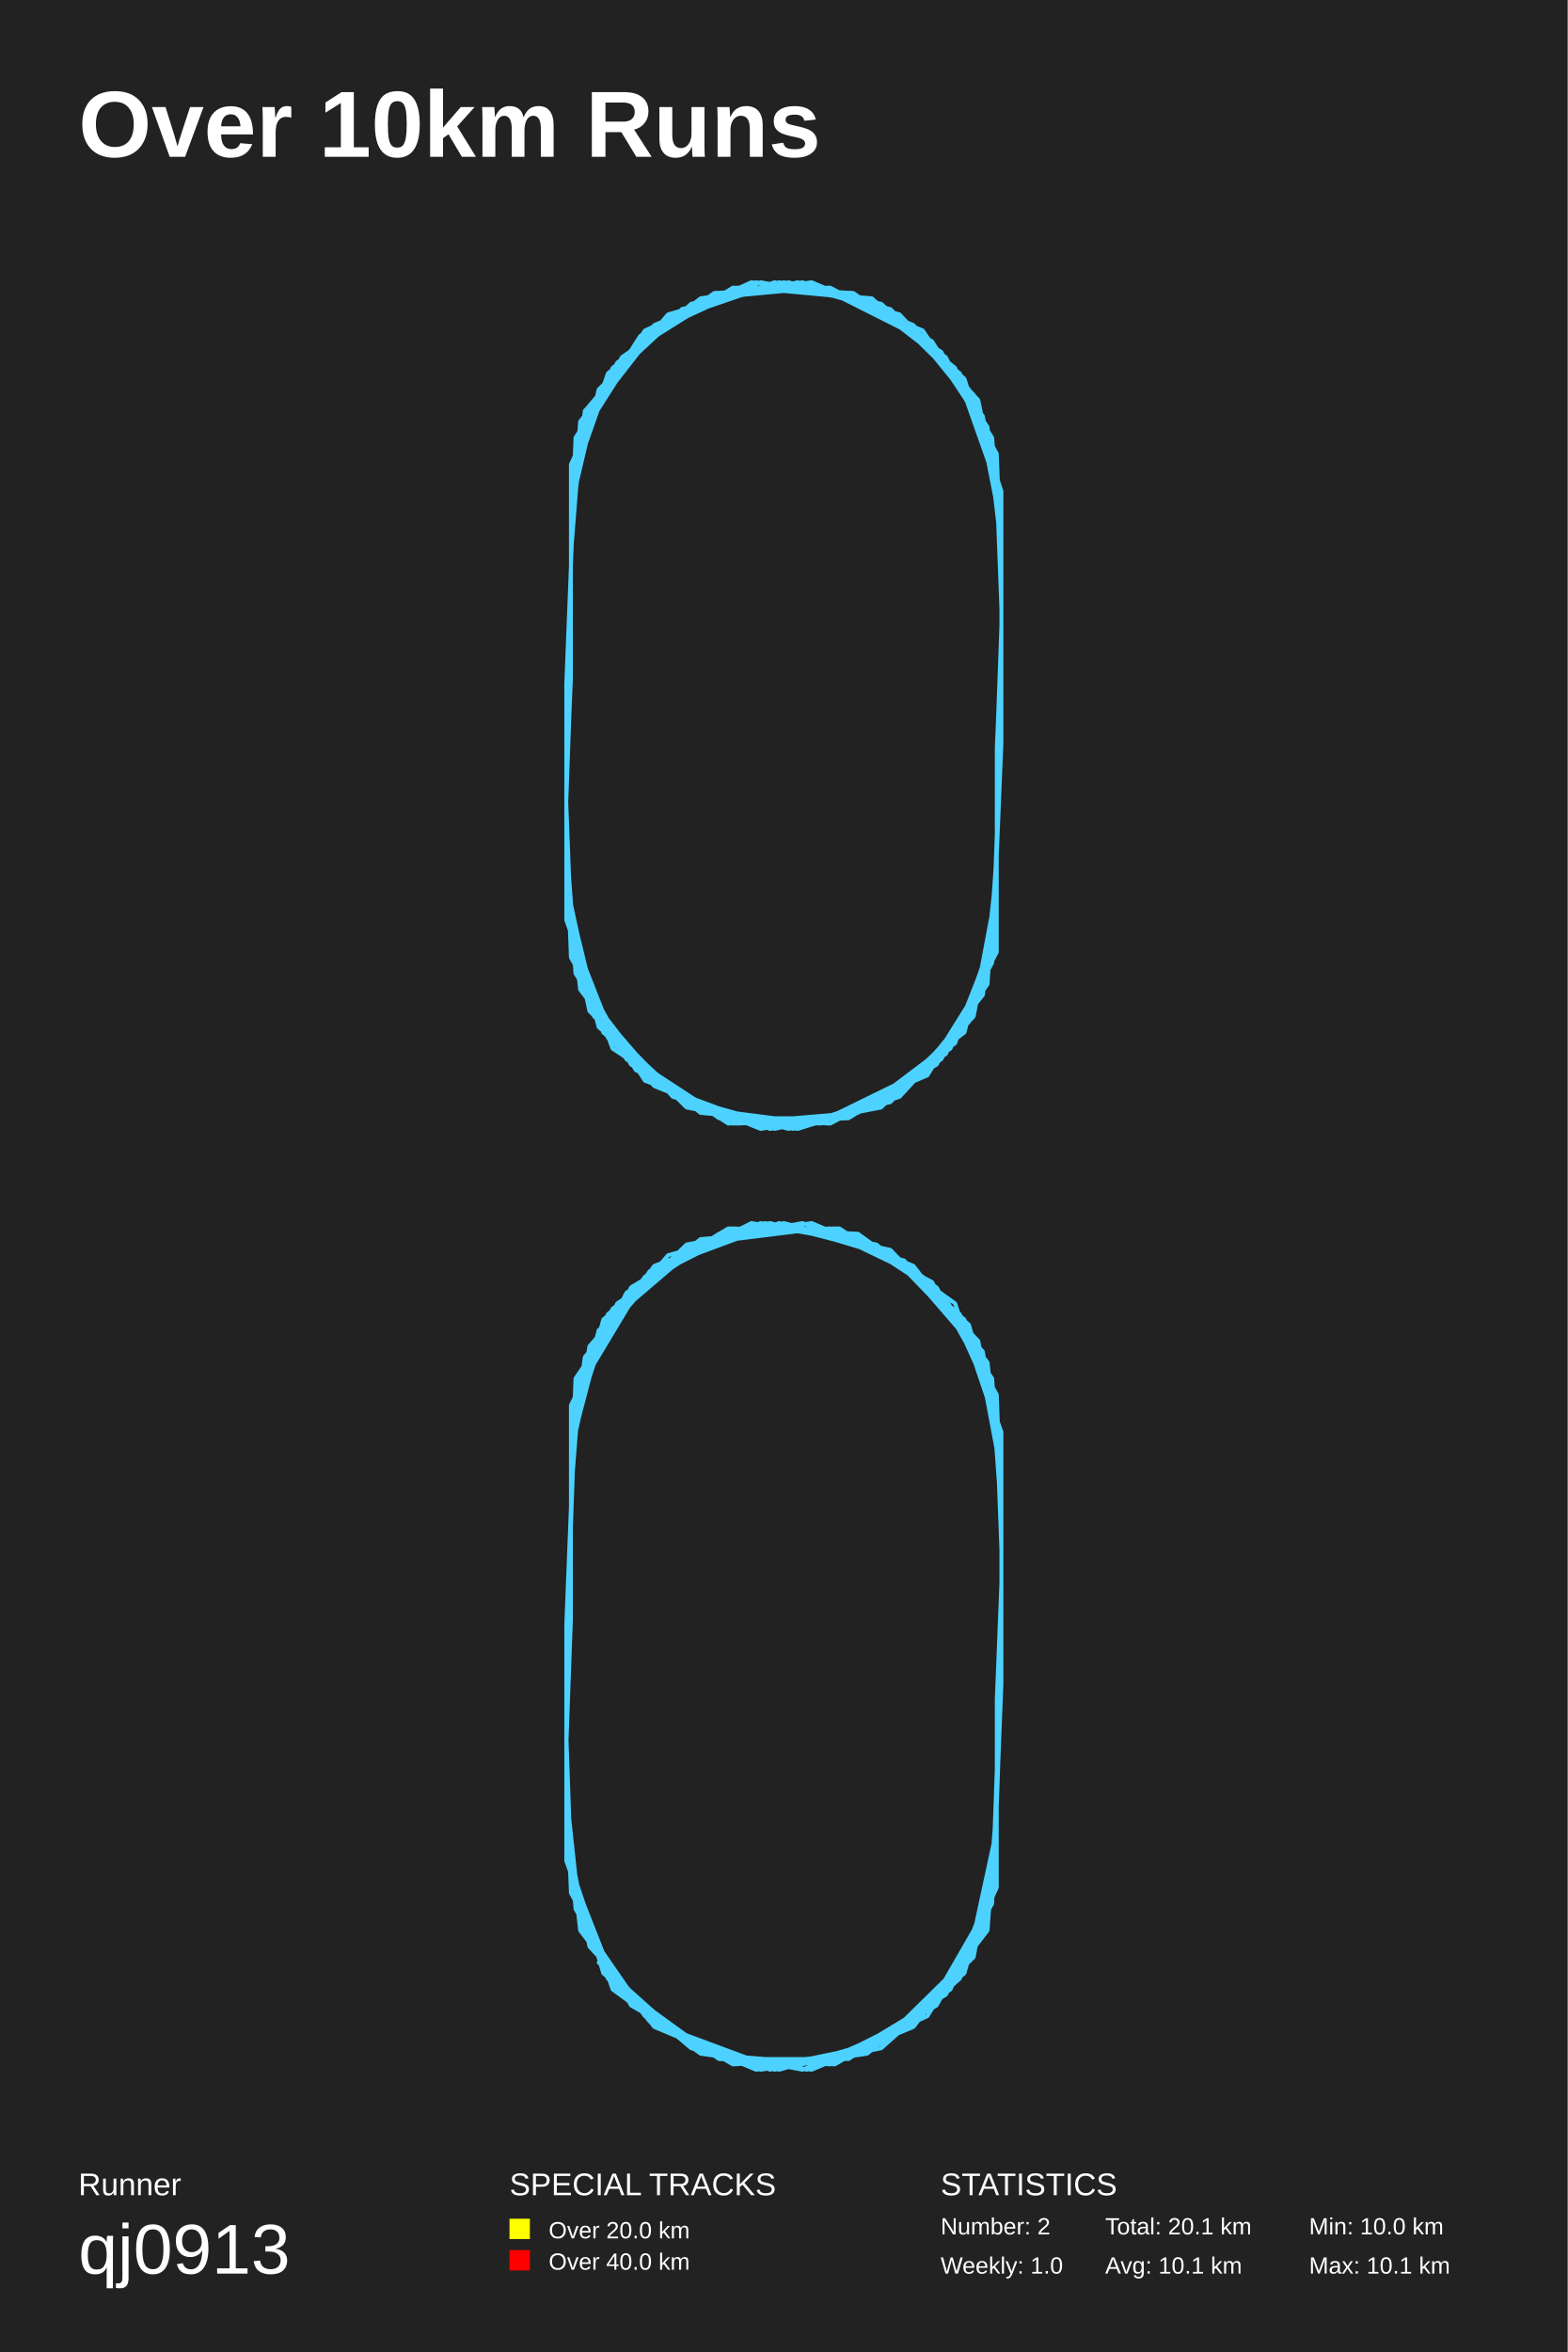
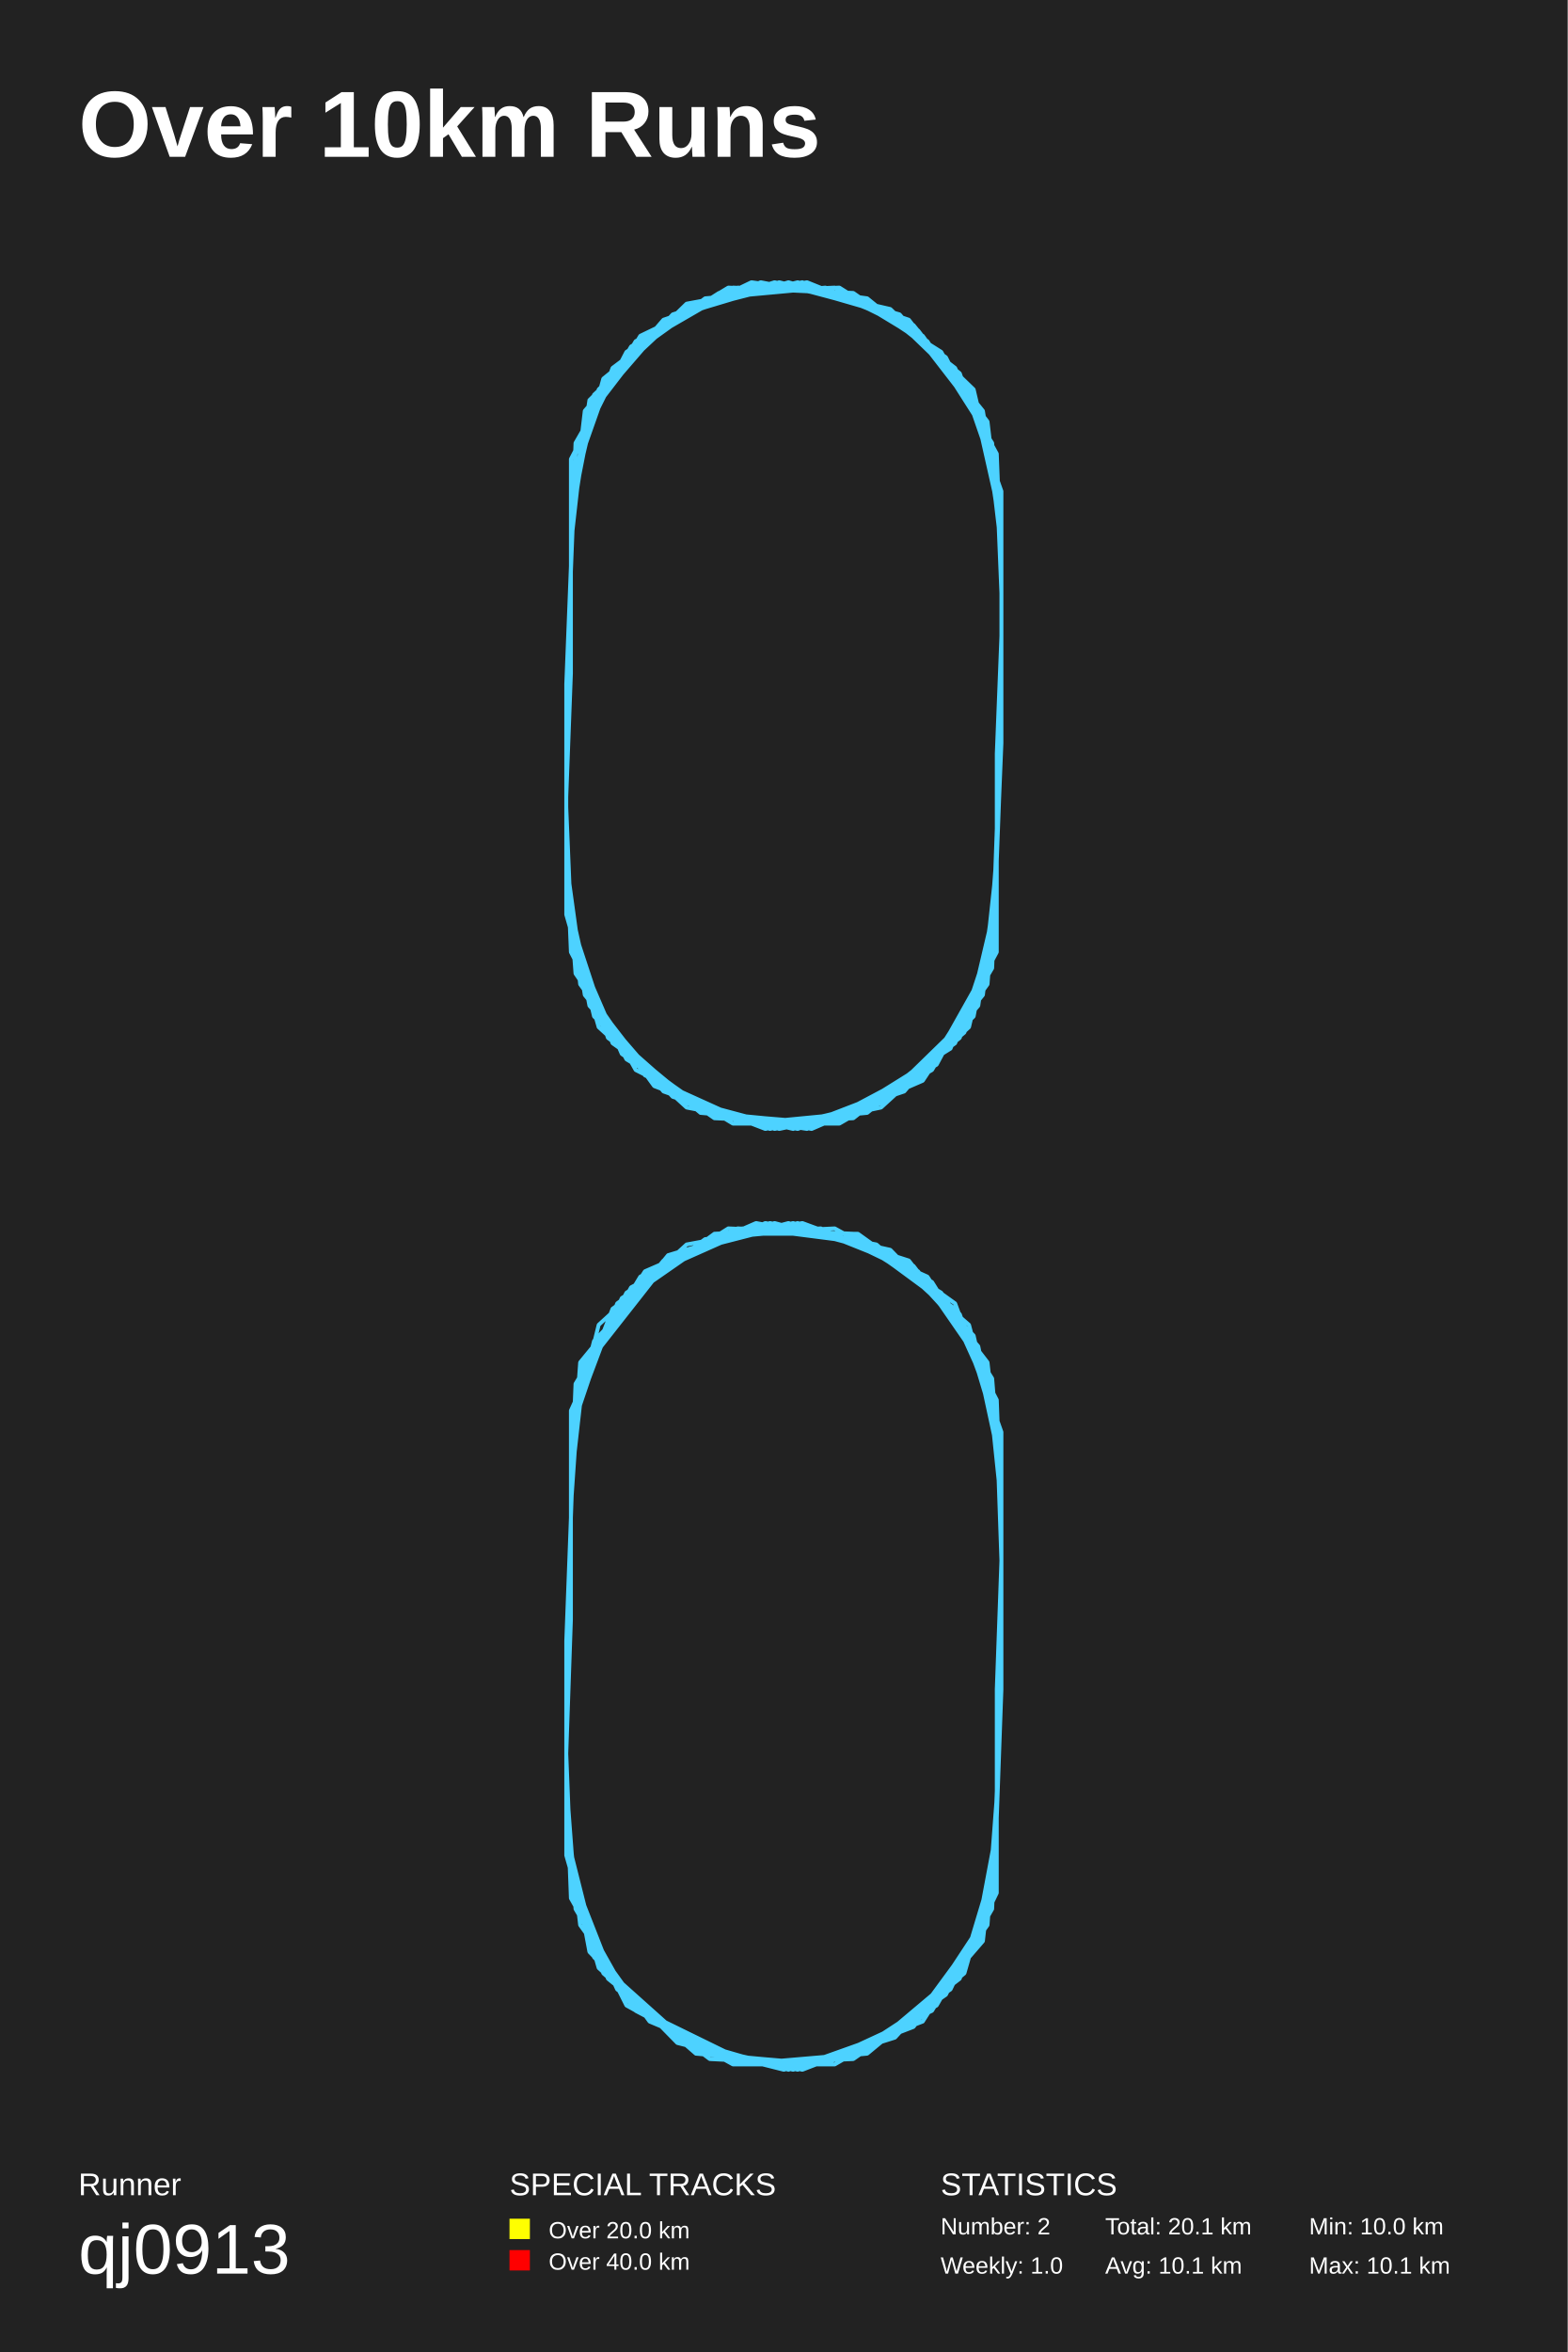
<svg xmlns="http://www.w3.org/2000/svg" baseProfile="full" height="300mm" version="1.1" viewBox="0,0,200,300" width="200mm">
  <defs />
  <rect fill="#222222" height="300" width="200" x="0" y="0" />
  <text fill="#FFFFFF" style="font-size:12px; font-family:Arial; font-weight:bold;" x="10" y="20">Over 10km Runs</text>
  <text fill="#FFFFFF" style="font-size:4px; font-family:Arial" x="10" y="280">Runner</text>
  <text fill="#FFFFFF" style="font-size:9px; font-family:Arial" x="10" y="290">qj0913</text>
  <text fill="#FFFFFF" style="font-size:4px; font-family:Arial" x="65" y="280">SPECIAL TRACKS</text>
  <rect fill="yellow" height="2.6" width="2.6" x="65" y="283" />
  <text fill="#FFFFFF" style="font-size:3px; font-family:Arial" x="70" y="285.5">Over 20.0 km</text>
  <rect fill="red" height="2.6" width="2.6" x="65" y="287" />
  <text fill="#FFFFFF" style="font-size:3px; font-family:Arial" x="70" y="289.5">Over 40.0 km</text>
  <text fill="#FFFFFF" style="font-size:4px; font-family:Arial" x="120" y="280">STATISTICS</text>
  <text fill="#FFFFFF" style="font-size:3px; font-family:Arial" x="120" y="285">Number: 2</text>
  <text fill="#FFFFFF" style="font-size:3px; font-family:Arial" x="120" y="290">Weekly: 1.0</text>
  <text fill="#FFFFFF" style="font-size:3px; font-family:Arial" x="141" y="285">Total: 20.1 km</text>
  <text fill="#FFFFFF" style="font-size:3px; font-family:Arial" x="141" y="290">Avg: 10.1 km</text>
  <text fill="#FFFFFF" style="font-size:3px; font-family:Arial" x="167" y="285">Min: 10.0 km</text>
  <text fill="#FFFFFF" style="font-size:3px; font-family:Arial" x="167" y="290">Max: 10.1 km</text>
-   <polyline fill="none" opacity="1" points="112.993,39.418 99.409,36.0 85.236,40.101 75.196,51.722 72.834,66.076 72.834,82.481 72.243,98.203 72.243,113.241 76.377,130.329 88.189,141.266 104.134,143.316 119.489,135.798 126.576,122.81 127.166,107.089 127.757,93.418 127.757,79.747 127.757,64.025 124.213,50.355 114.174,40.101 100.591,36.0 85.236,40.101 74.605,53.772 72.834,67.443 72.834,83.165 72.243,98.203 72.243,113.241 75.196,127.595 85.826,139.899 100.591,144.0 115.355,139.215 125.395,126.912 127.166,113.924 127.166,98.886 127.757,85.899 127.757,71.544 126.576,56.506 120.079,44.886 108.268,37.367 94.094,36.684 81.692,42.835 74.015,55.139 72.834,69.494 72.834,82.481 72.243,96.152 72.243,109.139 73.424,124.177 82.283,137.848 96.457,143.316 109.449,141.949 120.67,134.43 127.166,120.76 127.166,105.722 127.757,91.367 127.757,77.013 127.166,61.975 121.851,46.937 110.63,38.051 95.866,36.0 82.283,42.835 73.424,55.823 72.834,70.861 72.834,85.215 72.243,100.253 72.243,115.291 76.377,131.013 88.779,141.266 101.772,144.0 114.764,139.899 124.213,129.646 127.166,114.608 127.166,99.57 127.757,85.215 127.757,70.177 125.985,55.139 118.308,43.519 104.725,36.684 89.96,38.051 78.739,46.253 72.834,59.241 72.834,74.962 72.243,90 72.243,105.722 72.834,120.76 79.33,134.43 92.323,142.633 105.906,143.316 117.717,137.165 125.985,124.861 127.166,109.823 127.166,95.469 127.757,81.114 127.757,66.076 124.804,51.722 115.355,40.785 101.772,36.0 87.007,39.418 76.377,49.671 72.834,64.709 72.834,79.063 72.243,95.469 72.243,111.19 74.015,126.228 83.464,138.532 97.047,144.0 111.811,141.266 123.623,130.329 127.166,115.975 127.166,99.57 127.757,85.215 127.757,70.177 125.985,54.456 117.717,42.152 104.725,36.684 89.37,38.051 78.149,46.937 72.834,60.608 72.834,74.962 72.243,90.684 72.243,106.405 72.834,122.127 80.511,135.798 94.094,143.316 108.268,142.633 120.079,135.114 127.166,121.443 127.166,105.722 127.757,91.367 127.757,75.646 127.166,61.291 122.442,47.62 110.04,38.051 95.275,36.684 82.283,42.152 74.015,54.456 72.834,68.81 72.834,83.848 72.243,99.57 72.243,115.291 75.196,128.962 87.598,141.266 101.772,144.0 115.945,138.532 125.395,126.912 127.166,110.507 127.166,96.152 127.757,81.114 127.757,65.393 124.804,51.038 114.764,40.101 100,36.0 85.826,40.101 75.196,51.722 72.834,66.076 72.834,81.798 72.243,96.152 72.243,111.874 74.015,125.544 84.055,138.532 98.228,144.0 112.402,141.266 123.623,130.329 127.166,115.291 127.166,101.62 127.757,85.899 127.757,70.177 126.576,55.823 118.898,43.519 105.906,36.684 91.141,37.367 79.33,45.57 72.834,59.241 72.834,74.279 72.243,88.633 72.243,104.355 72.834,119.393 78.149,133.063 91.732,142.633 105.906,143.316 119.489,135.798 126.576,122.81 127.166,106.405 127.757,90.684 127.757,75.646 127.166,61.291 121.851,46.937 110.63,38.051 95.866,36.0 82.283,42.152 74.015,55.139 72.834,70.177 72.834,86.582 72.243,100.937 72.243,116.658 76.968,131.696 87.007,140.582 101.772,144.0 115.355,139.215 124.804,127.595 127.166,113.241 127.166,98.203 127.757,83.848 127.757,67.443 125.395,53.089 116.536,41.468 103.543,36.0 89.37,38.051 77.558,47.62 72.834,61.291 72.834,75.646 72.243,90.684 72.243,106.405 72.834,120.76 79.921,135.114 93.504,143.316 107.087,142.633 120.079,135.114 127.166,120.76 127.166,105.722 127.757,90.684 127.757,74.279 127.166,59.241 120.67,45.57 108.859,37.367 95.275,36.684 81.692,42.835 73.424,57.19 72.834,72.228 72.243,87.266 72.243,102.988 72.243,117.342 77.558,132.38 89.96,141.949 104.134,143.316 117.717,137.165 125.985,125.544 127.166,108.456 127.757,92.734 127.757,77.696 127.757,62.658 121.851,46.937 111.811,38.734 96.457,36.0 83.464,41.468 74.015,53.772 72.834,68.81 72.834,84.532 72.243,98.886 72.243,114.608 75.787,129.646 87.598,140.582 101.772,144.0 114.764,139.899 124.213,128.962 127.166,113.241 127.166,97.519 127.757,83.165 127.757,67.443 124.804,52.405 115.355,40.785 102.362,36.0 88.189,38.734 76.377,49.671 72.834,64.709 72.834,79.747 72.243,96.152 72.243,111.874 74.605,126.912 84.055,138.532 98.819,144.0 113.583,140.582 124.213,129.646 127.166,113.924 127.166,97.519 127.757,81.798 127.757,65.393 124.213,50.355 113.583,39.418 98.819,36.0 83.464,41.468 74.015,54.456 72.834,68.127 72.834,83.848 72.243,99.57 72.243,114.608 75.787,129.646 87.598,140.582 101.181,144.0 114.764,139.215 124.213,128.962 127.166,113.241 127.166,97.519 127.757,81.798 127.757,66.76 124.804,51.038 112.993,39.418 99.409,36.0 85.236,40.785 74.605,52.405 72.834,67.443 72.834,81.798 72.243,96.836 72.243,112.557 75.787,128.962 86.417,139.899 101.181,144.0 115.355,139.215 125.395,126.912 127.166,112.557 127.166,96.152 127.757,79.747 127.757,62.658 123.032,48.304 111.221,38.051 95.275,36.684 81.692,42.835 73.424,55.823 72.834,72.228 72.243,87.266 72.243,102.988 72.834,118.709 78.739,133.747 92.323,142.633 107.677,142.633 121.261,133.747 127.166,118.709 127.166,102.304 127.757,86.582 127.757,70.177 126.576,55.823 118.898,43.519 105.906,36.684 91.141,37.367 78.149,46.937 72.834,61.975 72.834,77.013 72.243,92.051 72.243,107.089 73.424,122.81 81.102,136.481 94.094,143.316 109.449,141.949 121.851,133.063 127.166,118.025 127.166,102.988 127.757,87.95 127.757,72.912 127.166,57.874 120.079,44.886 108.268,37.367 93.504,36.684 79.33,45.57 72.834,59.241 72.834,74.279 72.243,88.633 72.243,104.355 72.834,119.393 78.149,133.747 90.551,141.949 104.725,143.316 118.308,136.481 125.985,124.177 127.166,109.139 127.757,93.418 127.757,77.696 127.166,61.975 123.032,48.304 112.402,38.734 97.047,36.0 82.283,42.835 74.015,55.823 72.834,70.861 72.834,85.899 72.243,101.62 72.243,116.658 77.558,132.38 89.37,141.949 104.134,143.316 118.308,137.165 125.985,124.861 127.166,109.139 127.757,94.785 127.757,79.063 127.757,64.025 123.623,49.671 113.583,39.418 99.409,36.0 83.464,41.468 74.015,54.456 72.834,70.177 72.834,85.899 72.243,102.304 72.834,118.025 78.149,133.747 92.913,143.316 109.449,141.949 123.032,131.696 127.166,116.658 127.166,99.57 127.757,81.798 127.757,63.342" stroke="#4DD2FF" stroke-dasharray="none" stroke-linecap="round" stroke-linejoin="round" stroke-width="0.5" />
-   <polyline fill="none" opacity="1" points="76.377,250.329 89.37,261.949 103.543,264.0 118.308,257.165 125.985,244.861 127.166,229.823 127.757,212.734 127.757,197.696 127.166,181.975 121.851,166.253 108.859,157.367 93.504,156.684 79.921,164.886 72.834,179.924 72.834,194.962 72.834,206.582 72.243,221.62 72.834,238.709 78.739,253.747 91.732,262.633 107.087,262.633 120.67,254.43 126.576,242.127 127.166,225.722 127.757,210.684 127.757,194.279 127.166,178.557 119.489,164.203 105.906,156.684 89.37,158.051 77.558,167.62 72.834,182.658 72.834,199.063 72.243,214.785 72.243,230.507 74.015,246.228 83.464,258.532 97.047,264.0 111.221,261.266 122.442,252.38 127.166,238.025 127.166,222.304 127.757,206.582 127.757,191.544 126.576,175.823 117.717,162.835 104.725,156.684 88.189,158.734 76.377,169.671 72.834,185.393 72.834,199.747 72.243,214.101 72.243,230.507 74.015,245.544 82.873,257.848 95.866,263.316 109.449,261.949 121.261,253.747 127.166,240.76 127.166,225.722 127.757,210 127.757,195.646 127.166,179.924 120.67,165.57 109.449,157.367 92.913,156.684 80.511,164.203 73.424,177.874 72.834,192.228 72.243,207.266 72.243,221.62 72.243,235.975 76.968,251.696 88.189,261.266 102.362,264.0 116.536,258.532 125.985,246.228 127.166,230.507 127.757,213.418 127.757,197.696 127.757,182.658 122.442,167.62 111.221,158.734 95.866,156.0 82.283,162.835 73.424,175.823 72.834,191.544 72.834,205.899 72.243,220.937 72.243,235.975 76.968,251.013 88.189,261.266 102.953,264.0 115.945,258.532 125.395,246.912 127.166,231.874 127.166,216.836 127.757,201.798 127.757,186.76 124.804,171.038 114.174,160.101 100,156.0 85.236,160.785 74.605,173.089 72.834,186.076 72.834,202.481 72.243,217.519 72.243,233.241 75.196,248.279 85.236,259.215 98.819,264.0 112.402,261.266 122.442,252.38 127.166,238.709 127.166,222.988 127.757,207.95 127.757,193.595 127.166,177.874 119.489,164.203 106.496,156.684 91.732,157.367 79.921,164.886 72.834,179.241 72.834,193.595 72.243,209.317 72.243,222.988 72.834,238.025 78.149,253.747 89.37,261.949 104.725,263.316 118.308,256.481 125.985,244.861 127.166,229.823 127.757,214.785 127.757,198.38 127.757,183.342 123.032,168.304 111.811,158.734 97.047,156.0 82.873,162.152 73.424,176.506 72.834,192.228 72.834,206.582 72.243,222.988 72.834,238.025 77.558,252.38 88.779,261.266 102.362,264.0 116.536,257.848 125.985,245.544 127.166,232.557 127.166,217.519 127.757,202.481 127.757,187.443 125.395,173.089 116.536,161.468 103.543,156.0 89.96,158.051 78.149,166.937 72.834,180.608 72.834,194.279 72.243,209.317 72.243,224.355 72.834,239.393 78.149,253.063 89.37,261.949 103.543,264.0 116.536,258.532 125.395,246.228 127.166,231.874 127.166,217.519 127.757,201.798 127.757,188.127 125.395,172.405 115.945,161.468 102.362,156.0 88.189,158.734 76.377,169.671 72.834,183.342 72.834,198.38 72.243,213.418 72.243,228.456 73.424,243.494 80.511,255.798 93.504,263.316 107.087,262.633 119.489,255.798 126.576,242.81 127.166,226.405 127.757,212.734 127.757,197.013 127.166,181.975 121.851,166.253 109.449,157.367 95.275,156.684 80.511,164.203 73.424,177.874 72.834,194.279 72.243,209.317 72.243,226.405 72.834,241.443 80.511,255.798 92.913,262.633 107.087,262.633 119.489,255.798 126.576,242.127 127.166,228.456 127.757,213.418 127.757,199.063 127.757,184.025 123.623,168.987 112.993,159.418 100,156.0 85.236,160.101 75.196,171.722 72.834,185.393 72.834,199.747 72.243,215.469 72.243,231.19 74.015,245.544 82.283,257.165 96.457,264.0 110.63,261.949 122.442,252.38 127.166,238.709 127.166,222.988 127.757,207.95 127.757,192.228 126.576,177.19 118.898,163.519 105.906,156.684 89.96,158.051 78.149,166.937 72.834,182.658 72.834,197.013 72.243,213.418 72.243,228.456 74.015,244.861 82.873,257.848 97.047,264.0 110.63,261.949 123.032,251.696 127.166,237.342 127.166,221.62 127.757,206.582 127.757,189.494 125.985,173.772 116.536,161.468 102.362,156.0 87.598,158.734 76.968,168.987 72.834,184.709 72.834,199.063 72.243,216.152 72.243,229.823 74.015,246.228 82.873,257.848 98.228,264.0 112.402,260.582 124.213,248.962 127.166,234.608 127.166,218.886 127.757,203.848 127.757,188.127 124.804,172.405 114.174,160.101 98.228,156.0 82.873,162.152 74.015,175.823 72.834,190.861 72.834,204.532 72.243,221.62 72.243,237.342 77.558,252.38 89.37,261.949 105.906,263.316 118.308,256.481 126.576,242.127 127.166,227.772 127.757,210.684 127.757,195.646 127.166,178.557 120.67,165.57 107.087,156.684 92.323,157.367 78.739,166.253 72.834,179.924 72.834,196.329 72.243,212.734 72.243,229.139 74.015,244.861 83.464,258.532 96.457,264.0 112.993,260.582 123.623,249.646 127.166,233.241 127.166,218.886 127.757,203.165 127.757,186.76 124.804,171.038 113.583,159.418 97.638,156.0 83.464,161.468 73.424,175.823 72.834,190.177 72.834,206.582 72.243,220.937 72.834,238.025 76.968,251.696 89.37,261.949 104.725,263.316 118.308,257.165 126.576,242.127 127.166,226.405 127.757,210 127.757,193.595 126.576,177.19 118.898,163.519 104.725,156.684 89.37,158.051 76.968,168.304 72.834,183.342 72.834,199.063 72.243,214.101 72.243,229.823 74.015,245.544 82.873,257.848 99.409,264.0 113.583,259.899 124.213,249.646 127.166,233.924 127.166,217.519 127.757,202.481 127.757,185.393 124.213,171.038 112.993,159.418 97.638,156.0 82.873,162.152 73.424,177.19 72.834,193.595 72.243,208.633 72.243,224.355 72.834,240.076 78.739,253.747 91.732,262.633 106.496,263.316 119.489,255.798 126.576,242.127 127.166,227.089 127.757,210 127.757,194.279 127.166,178.557 119.489,164.203 105.906,156.684 89.96,158.051 76.377,169.671 72.834,185.393 72.834,203.165 72.243,220.937 72.834,238.025 77.558,252.38 91.732,262.633 108.268,262.633 121.261,253.747 127.166,238.709 127.166,222.304 127.757,205.899 127.757,188.81 125.395,172.405 115.355,160.785 99.409,156.0 82.873,162.152 73.424,177.874 72.834,194.962" stroke="#4DD2FF" stroke-dasharray="none" stroke-linecap="round" stroke-linejoin="round" stroke-width="0.5" />
+   <polyline fill="none" opacity="1" points="102.362,36.0 88.189,38.734 76.968,48.987 72.834,62.658 72.834,79.063 72.243,94.785 72.243,109.823 74.605,126.912 85.826,139.899 101.181,144.0 117.127,137.848 125.985,125.544 127.166,110.507 127.166,96.836 127.757,83.165 127.757,66.76 125.395,52.405 116.536,41.468 102.953,36.0 88.189,38.734 75.787,50.355 72.834,65.393 72.834,80.431 72.243,94.785 72.243,110.507 74.015,124.861 83.464,138.532 97.638,144.0 112.993,140.582 123.623,130.329 127.166,117.342 127.166,102.304 127.757,88.633 127.757,74.279 127.166,59.241 121.851,46.937 111.221,38.734 97.047,36.0 84.055,41.468 75.196,52.405 72.834,66.76 72.834,79.747 72.243,93.418 72.243,107.089 72.834,121.443 79.921,135.114 93.504,143.316 107.087,143.316 118.898,136.481 126.576,123.494 127.166,108.456 127.757,94.101 127.757,79.747 127.757,64.709 124.213,49.671 113.583,39.418 98.819,36.0 84.645,40.785 74.605,53.089 72.834,67.443 72.834,82.481 72.243,96.836 72.243,112.557 75.196,128.279 85.826,139.899 99.409,144.0 112.402,141.266 122.442,131.696 127.166,117.342 127.166,102.304 127.757,87.95 127.757,72.912 127.166,57.874 120.079,44.886 107.677,37.367 92.913,36.684 80.511,44.203 73.424,56.506 72.834,72.228 72.243,87.266 72.243,102.988 72.834,117.342 77.558,131.696 89.96,141.949 102.953,144.0 115.945,138.532 124.804,127.595 127.166,112.557 127.166,98.203 127.757,83.848 127.757,69.494 125.985,54.456 117.717,42.835 105.315,36.684 89.96,38.051 78.149,46.937 72.834,61.291 72.834,76.329 72.243,92.051 72.243,107.772 73.424,122.81 81.102,136.481 94.685,143.316 108.859,142.633 121.851,132.38 127.166,118.709 127.166,102.988 127.757,87.95 127.757,73.595 127.166,57.874 120.079,44.886 107.087,36.684 92.913,37.367 79.921,44.886 73.424,57.874 72.834,72.228 72.243,87.266 72.243,102.988 72.834,118.709 78.149,133.063 91.732,142.633 105.906,143.316 117.717,137.165 125.985,124.861 127.166,109.139 127.757,94.785 127.757,79.063 127.757,64.709 123.623,49.671 112.993,39.418 98.819,36.0 85.826,40.101 75.196,52.405 72.834,66.076 72.834,81.114 72.243,96.152 72.243,111.874 74.605,126.228 84.645,139.215 98.819,144.0 112.993,140.582 124.213,129.646 127.166,113.924 127.166,98.886 127.757,83.848 127.757,68.81 125.985,53.772 117.127,42.152 102.953,36.0 88.779,38.734 76.968,48.304 72.834,63.342 72.834,79.063 72.243,94.101 72.243,108.456 73.424,122.81 81.102,136.481 95.275,143.316 109.449,141.949 121.851,133.063 127.166,118.709 127.166,104.355 127.757,88.633 127.757,73.595 127.166,58.557 120.67,45.57 108.268,37.367 94.094,36.684 81.102,43.519 73.424,56.506 72.834,71.544 72.834,85.899 72.243,101.62 72.243,116.658 76.377,130.329 88.779,141.266 103.543,144.0 117.717,137.848 125.395,126.228 127.166,109.823 127.757,94.101 127.757,79.747 127.757,64.025 123.623,49.671 112.993,39.418 99.409,36.0 85.236,40.785 75.196,52.405 72.834,67.443 72.834,83.165 72.243,98.203 72.243,113.241 75.787,128.962 85.236,139.215 98.819,144.0 112.402,141.266 123.623,131.013 127.166,115.975 127.166,101.62 127.757,86.582 127.757,70.861 126.576,56.506 118.308,43.519 106.496,36.684 91.732,37.367 79.921,44.886 73.424,57.874 72.834,72.912 72.243,87.95 72.243,102.988 72.834,118.025 77.558,132.38 90.551,141.949 104.725,143.316 117.717,137.165 125.985,124.177 127.166,108.456 127.757,94.101 127.757,77.696 127.757,62.658 122.442,47.62 111.221,38.734 97.047,36.0 84.055,41.468 74.605,53.772 72.834,69.494 72.834,84.532 72.243,100.253 72.243,114.608 75.787,129.646 87.598,140.582 101.181,144.0 115.355,139.215 124.804,128.279 127.166,111.874 127.166,96.152 127.757,81.114 127.757,65.393 124.213,50.355 113.583,40.101 99.409,36.0 85.826,40.101 75.787,51.038 72.834,66.076 72.834,81.798 72.243,95.469 72.243,111.19 74.605,126.912 84.645,139.215 98.228,144.0 112.402,140.582 123.032,131.696 127.166,116.658 127.166,100.253 127.757,85.899 127.757,70.177 125.985,55.139 117.717,42.835 105.315,36.684 90.551,38.051 78.149,46.937 72.834,61.975 72.834,77.013 72.243,92.734 72.243,108.456 73.424,124.177 82.283,137.165 95.866,143.316 110.63,141.949 122.442,132.38 127.166,117.342 127.166,100.937 127.757,85.215 127.757,68.81 125.395,53.089 115.945,40.785 101.772,36.0 85.826,40.101 75.196,51.722 72.834,64.709 72.834,81.114 72.243,96.152 72.243,111.874 74.605,126.912 84.645,139.215 98.228,144.0 112.402,140.582 123.032,131.696 127.166,116.658 127.166,100.937 127.757,85.215 127.757,69.494 125.985,54.456 115.945,41.468 102.362,36.0 87.598,38.734 76.377,49.671 72.834,64.709 72.834,79.063 72.243,93.418 72.243,109.139 74.015,125.544 83.464,138.532 98.228,144.0 112.402,140.582 123.623,129.646 127.166,114.608 127.166,99.57 127.757,83.848 127.757,66.76 124.213,51.038 114.174,40.101 98.819,36.0 84.645,40.785 74.605,52.405 72.834,68.81 72.834,84.532 72.243,99.57 72.243,115.291 76.968,131.013 89.37,141.949 104.725,143.316 118.898,135.798 126.576,122.127 127.166,105.722 127.757,90 127.757,72.912 127.166,58.557 120.67,45.57 108.859,37.367 93.504,36.684 79.921,44.886 72.834,58.557 72.834,73.595 72.243,88.633 72.243,103.671 72.834,119.393 79.33,134.43 91.141,142.633 106.496,143.316 119.489,135.798 127.166,121.443 127.166,106.405 127.757,91.367 127.757,75.646 127.166,61.291 122.442,47.62 110.63,38.051 95.866,36.0 81.692,42.835 73.424,56.506 72.834,71.544 72.834,85.899 72.243,100.937 72.243,116.658 76.377,131.013 87.598,141.266 101.772,144.0 115.945,138.532 125.395,126.912 127.166,112.557 127.166,96.836 127.757,81.114 127.757,64.709 124.213,51.038 114.764,40.101 100.591,36.0 84.645,40.785 74.605,52.405 72.834,67.443 72.834,83.165 72.243,98.886 72.243,113.924 75.787,129.646 87.007,140.582 101.181,144.0 115.945,138.532 124.804,127.595 127.166,113.241 127.166,97.519 127.757,82.481 127.757,66.76 124.804,51.722 115.945,41.468 102.362,36.0 87.007,39.418 75.196,51.038 72.834,66.76 72.834,82.481 72.243,98.886 72.243,114.608 76.377,131.013 89.37,141.949 105.906,143.316 121.261,133.747 127.166,119.393 127.166,102.988 127.757,85.899" stroke="#4DD2FF" stroke-dasharray="none" stroke-linecap="round" stroke-linejoin="round" stroke-width="0.5" />
+   <polyline fill="none" opacity="1" points="86.417,259.899 100.591,264.0 115.945,258.532 125.395,247.595 127.166,231.874 127.757,215.469 127.757,201.114 127.757,184.709 123.032,168.987 111.811,158.734 95.866,156.684 81.692,162.835 73.424,176.506 72.834,192.912 72.834,204.532 72.243,218.886 72.243,235.291 76.968,251.696 88.779,261.949 104.134,263.316 118.898,256.481 125.985,244.861 127.166,229.139 127.757,213.418 127.757,197.696 127.166,181.291 121.851,166.253 109.449,157.367 92.323,157.367 79.33,165.57 72.834,179.924 72.834,196.329 72.243,212.051 72.243,227.772 73.424,242.81 81.102,256.481 94.094,263.316 108.859,262.633 120.67,254.43 127.166,240.76 127.166,225.038 127.757,209.317 127.757,194.279 127.166,178.557 120.079,164.886 107.677,157.367 91.141,157.367 78.149,166.937 72.834,181.975 72.834,197.013 72.243,212.051 72.243,227.089 73.424,242.81 80.511,255.798 93.504,263.316 106.496,263.316 119.489,255.798 126.576,243.494 127.166,228.456 127.757,212.734 127.757,198.38 127.757,182.658 122.442,167.62 111.221,158.734 96.457,156.0 82.283,162.152 74.015,175.139 72.834,189.494 72.834,204.532 72.243,218.886 72.243,233.924 75.787,249.646 85.826,259.899 100,264.0 114.174,259.899 124.213,248.962 127.166,233.241 127.166,216.152 127.757,201.114 127.757,186.076 124.213,170.355 113.583,159.418 98.228,156.0 84.645,160.785 74.605,173.089 72.834,188.81 72.834,203.165 72.243,218.886 72.243,233.241 75.196,248.962 85.826,259.899 100,264.0 114.174,259.899 124.213,248.962 127.166,234.608 127.166,220.253 127.757,204.532 127.757,189.494 125.985,173.772 116.536,161.468 102.362,156.0 87.598,158.734 75.787,171.038 72.834,182.658 72.834,199.063 72.243,214.785 72.243,230.507 74.015,245.544 82.873,257.848 95.866,263.316 109.449,261.949 121.261,253.747 127.166,241.443 127.166,225.038 127.757,210.684 127.757,196.329 127.166,180.608 121.851,166.253 108.859,157.367 94.094,156.684 81.692,162.835 73.424,176.506 72.834,190.861 72.834,206.582 72.243,220.253 72.243,235.291 76.377,251.013 87.007,260.582 102.362,264.0 116.536,258.532 125.395,246.912 127.166,232.557 127.166,217.519 127.757,201.114 127.757,187.443 124.213,171.038 114.174,160.101 98.819,156.0 85.236,160.101 74.605,173.772 72.834,189.494 72.834,203.848 72.243,220.937 72.243,234.608 76.377,250.329 86.417,260.582 100,264.0 114.174,259.899 124.804,248.279 127.166,234.608 127.166,220.253 127.757,205.215 127.757,190.177 126.576,175.823 118.898,163.519 106.496,156.684 92.323,157.367 79.921,164.886 73.424,177.874 72.834,191.544 72.834,206.582 72.243,221.62 72.243,236.658 76.377,251.013 87.007,260.582 101.181,264.0 114.174,259.899 124.213,248.962 127.166,234.608 127.166,220.253 127.757,205.215 127.757,190.861 125.985,174.456 118.308,162.835 104.725,156.684 91.141,157.367 78.149,166.937 72.834,180.608 72.834,195.646 72.243,210.684 72.243,225.722 72.834,240.76 78.739,253.747 90.551,262.633 104.134,263.316 117.717,257.165 125.985,245.544 127.166,229.823 127.166,215.469 127.757,199.063 127.757,184.709 123.623,168.987 111.811,158.734 97.638,156.0 82.283,162.835 74.015,175.139 72.834,191.544 72.834,206.582 72.243,223.671 72.834,238.709 78.739,253.747 89.96,261.949 104.725,263.316 116.536,257.848 125.985,244.861 127.166,231.19 127.166,216.152 127.757,201.114 127.757,186.076 124.804,171.722 115.355,160.785 102.362,156.0 87.598,158.734 76.377,168.987 72.834,183.342 72.834,197.696 72.243,213.418 72.243,227.772 73.424,242.81 79.921,255.798 93.504,263.316 108.268,262.633 120.67,254.43 127.166,241.443 127.166,225.722 127.757,210.684 127.757,194.962 127.166,179.924 120.67,165.57 108.859,157.367 92.913,156.684 79.921,164.886 72.834,179.924 72.834,194.279 72.243,210.684 72.243,225.722 72.834,242.127 80.511,255.798 94.094,263.316 107.677,262.633 121.261,253.747 127.166,240.076 127.166,224.355 127.757,208.633 127.757,192.228 126.576,176.506 118.898,163.519 104.725,156.684 89.96,158.051 78.739,166.253 72.834,181.975 72.834,197.013 72.243,212.734 72.243,227.089 73.424,243.494 81.102,256.481 95.275,263.316 110.04,261.949 123.032,251.013 127.166,238.025 127.166,221.62 127.757,206.582 127.757,190.861 125.985,175.139 116.536,161.468 101.181,156.0 85.236,160.101 74.605,173.089 72.834,188.127 72.834,202.481 72.243,218.886 72.243,233.924 76.377,250.329 87.007,260.582 102.362,264.0 116.536,258.532 125.985,244.177 127.166,229.823 127.757,214.101 127.757,199.063 127.166,181.975 122.442,167.62 109.449,158.051 94.685,156.684 80.511,164.203 73.424,177.19 72.834,193.595 72.243,209.317 72.243,226.405 72.834,242.127 81.102,256.481 94.094,263.316 110.04,261.949 122.442,252.38 127.166,236.658 127.166,221.62 127.757,205.215 127.757,190.177 125.985,173.772 115.945,160.785 101.181,156.0 85.826,160.101 74.605,173.089 72.834,186.76 72.834,203.848 72.243,218.886 72.243,235.291 75.787,249.646 87.007,260.582 101.772,264.0 115.945,258.532 125.985,244.861 127.166,229.139 127.757,213.418 127.757,195.646 127.166,179.241 120.67,165.57 107.677,157.367 92.323,157.367 79.33,165.57 72.834,180.608 72.834,195.646 72.243,211.367 72.243,227.089 73.424,242.81 80.511,255.798 95.866,263.316 110.63,261.949 123.032,251.696 127.166,237.342 127.166,220.253 127.757,205.215 127.757,188.127 125.395,173.089 115.355,160.785 100.591,156.0 85.236,160.101 74.015,173.772 72.834,190.177 72.834,205.899 72.243,221.62 72.243,236.658 77.558,252.38 89.37,261.949 103.543,263.316 117.717,257.848 125.985,244.861 127.166,229.823 127.757,213.418 127.757,197.013 127.166,181.291 121.851,166.937 108.268,157.367 92.913,156.684 78.149,166.937 72.834,182.658 72.834,199.747 72.243,217.519 72.243,234.608 76.377,250.329 89.37,261.949 105.315,263.316 119.489,255.798 127.166,241.443 127.166,225.722 127.757,209.317 127.757,192.228 125.985,175.139 117.127,162.152 101.772,156.0 85.826,160.101 74.015,175.139 72.834,192.228" stroke="#4DD2FF" stroke-dasharray="none" stroke-linecap="round" stroke-linejoin="round" stroke-width="0.5" />
</svg>
